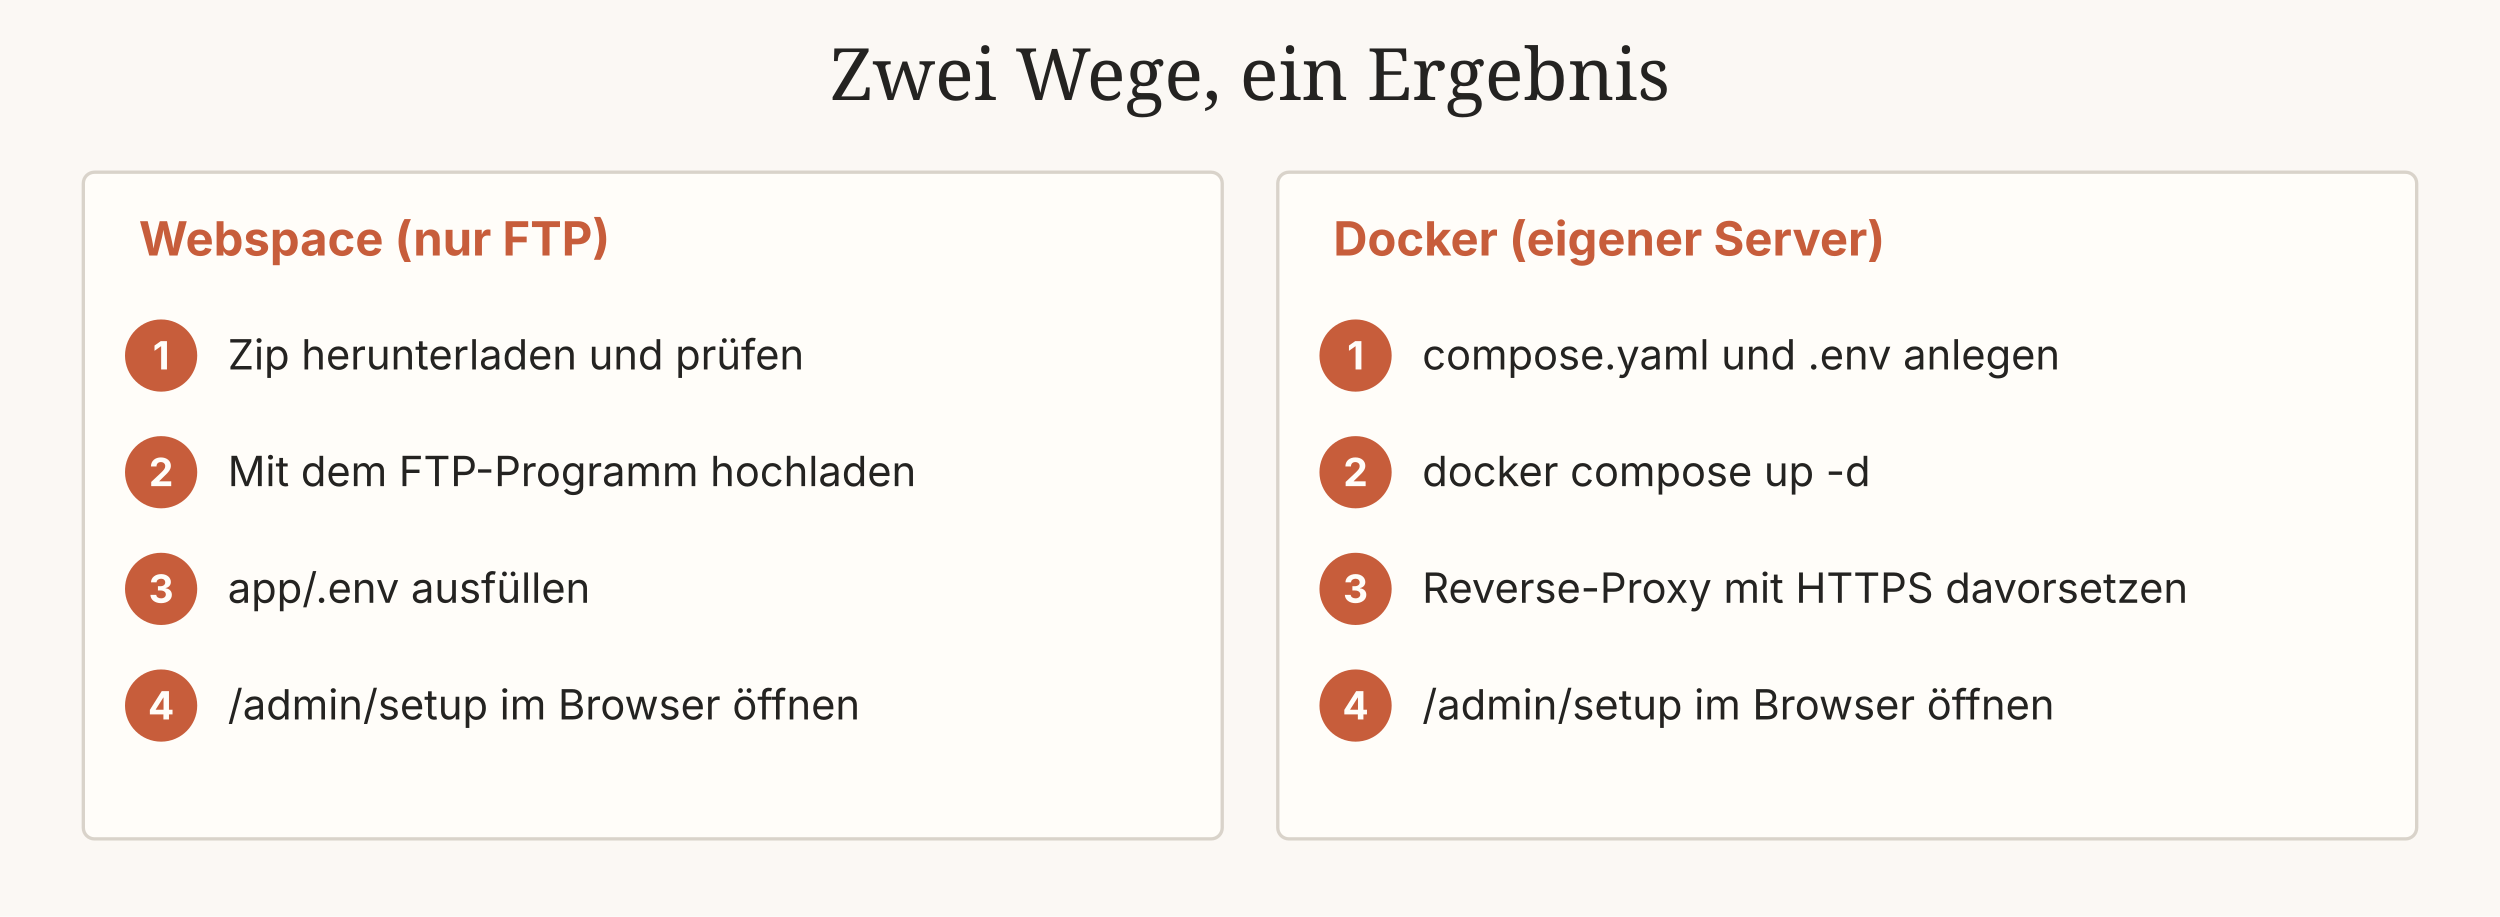
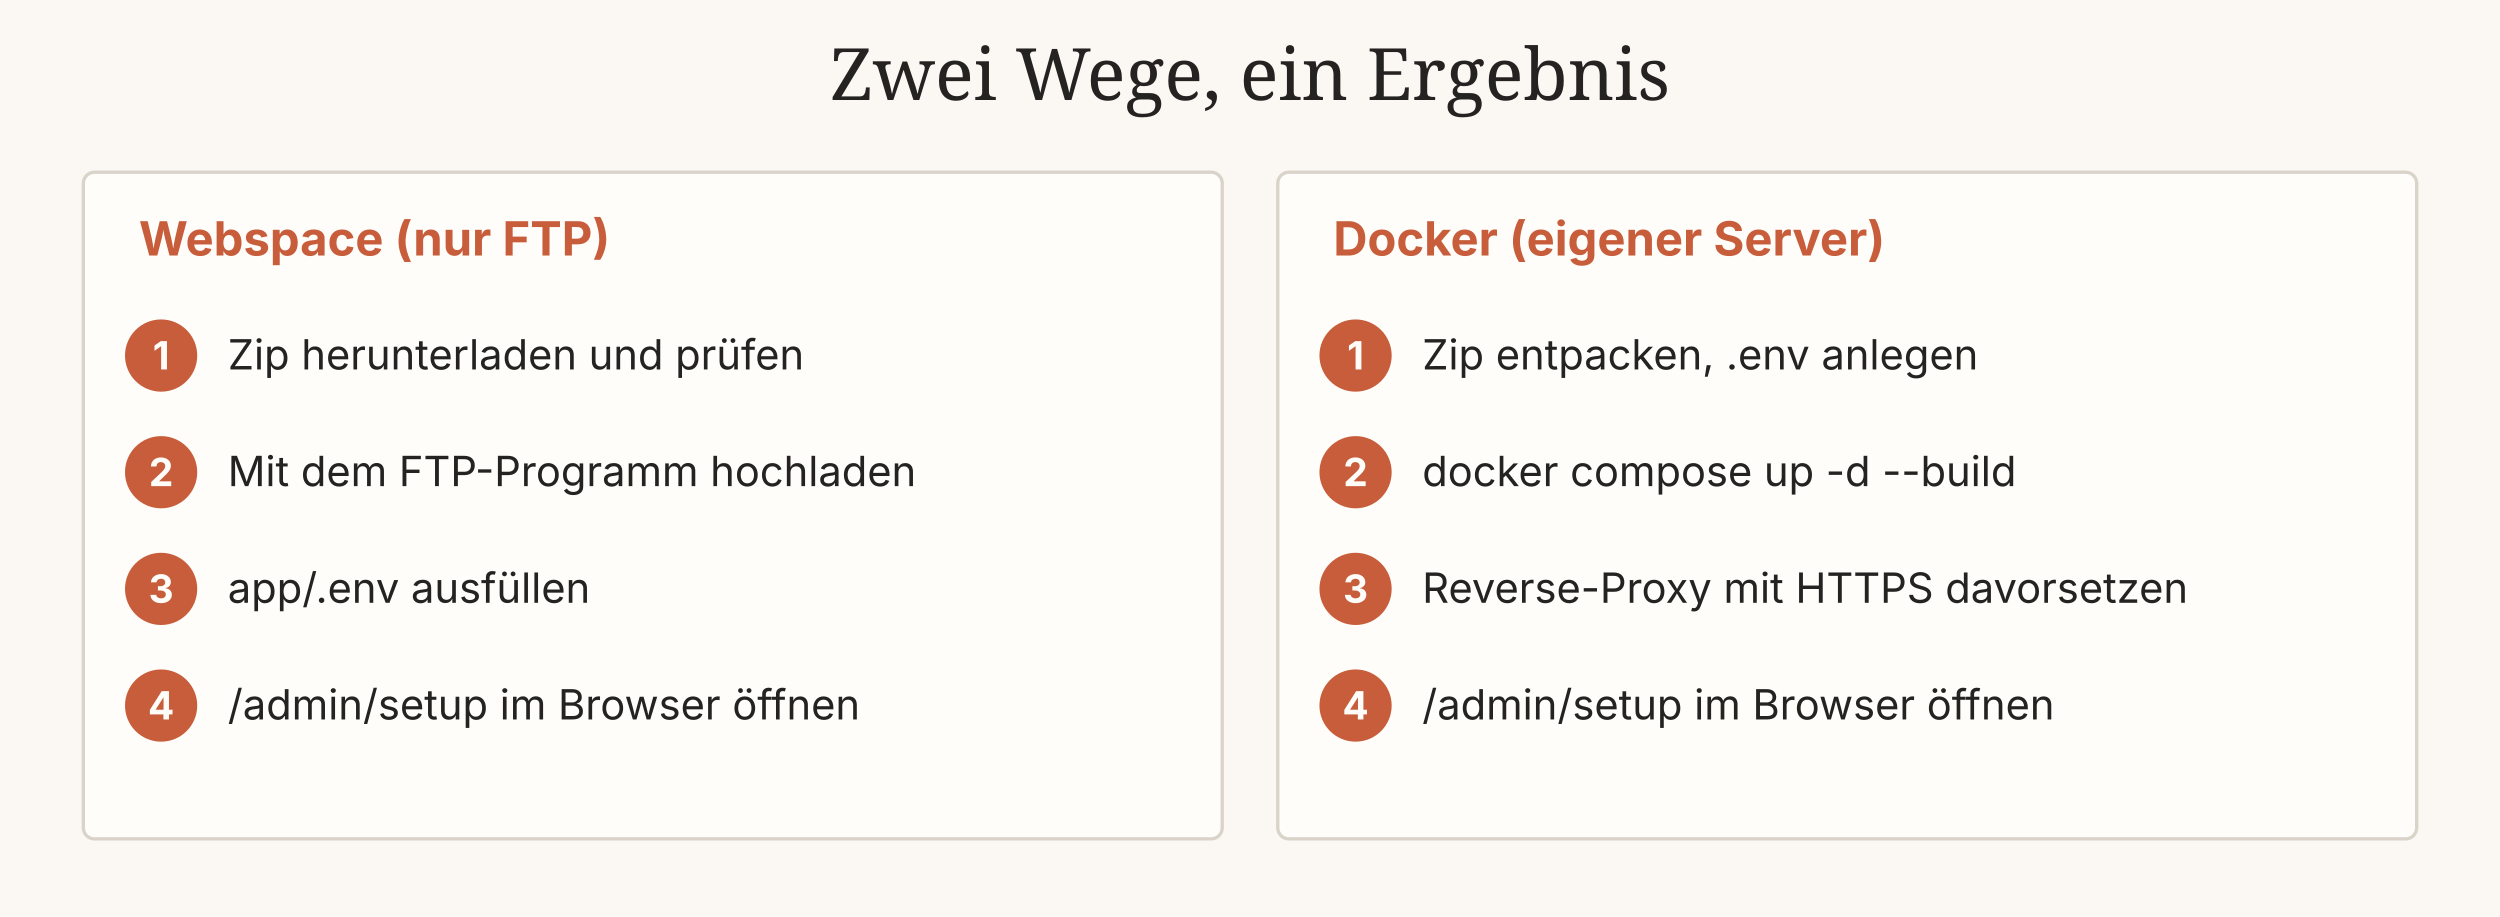
<svg xmlns="http://www.w3.org/2000/svg" viewBox="0 0 900 330" role="img">
  <rect width="900" height="330" fill="#fbf8f4" />
  <text x="450" y="36" font-family="'Instrument Serif', serif" font-size="26" fill="#242321" font-weight="400" text-anchor="middle" font-style="normal" letter-spacing="0">Zwei Wege, ein Ergebnis</text>
  <rect x="30" y="62" width="410" height="240" rx="4" fill="#fffdf9" stroke="#d9d3ca" stroke-width="1.2" />
  <rect x="460" y="62" width="410" height="240" rx="4" fill="#fffdf9" stroke="#d9d3ca" stroke-width="1.2" />
  <text x="50" y="92" font-family="Inter, sans-serif" font-size="17" fill="#c75d3b" font-weight="700" text-anchor="start" font-style="normal" letter-spacing="0">Webspace (nur FTP)</text>
  <text x="480" y="92" font-family="Inter, sans-serif" font-size="17" fill="#c75d3b" font-weight="700" text-anchor="start" font-style="normal" letter-spacing="0">Docker (eigener Server)</text>
  <circle cx="58" cy="128" r="13" fill="#c75d3b" />
  <text x="58" y="133" font-family="Inter, sans-serif" font-size="14" fill="#fffdf9" font-weight="700" text-anchor="middle" font-style="normal" letter-spacing="0">1</text>
  <text x="82" y="133" font-family="Inter, sans-serif" font-size="15" fill="#242321" font-weight="400" text-anchor="start" font-style="normal" letter-spacing="0">Zip herunterladen und prüfen</text>
  <circle cx="58" cy="170" r="13" fill="#c75d3b" />
  <text x="58" y="175" font-family="Inter, sans-serif" font-size="14" fill="#fffdf9" font-weight="700" text-anchor="middle" font-style="normal" letter-spacing="0">2</text>
  <text x="82" y="175" font-family="Inter, sans-serif" font-size="15" fill="#242321" font-weight="400" text-anchor="start" font-style="normal" letter-spacing="0">Mit dem FTP-Programm hochladen</text>
  <circle cx="58" cy="212" r="13" fill="#c75d3b" />
  <text x="58" y="217" font-family="Inter, sans-serif" font-size="14" fill="#fffdf9" font-weight="700" text-anchor="middle" font-style="normal" letter-spacing="0">3</text>
  <text x="82" y="217" font-family="Inter, sans-serif" font-size="15" fill="#242321" font-weight="400" text-anchor="start" font-style="normal" letter-spacing="0">app/.env ausfüllen</text>
  <circle cx="58" cy="254" r="13" fill="#c75d3b" />
  <text x="58" y="259" font-family="Inter, sans-serif" font-size="14" fill="#fffdf9" font-weight="700" text-anchor="middle" font-style="normal" letter-spacing="0">4</text>
  <text x="82" y="259" font-family="Inter, sans-serif" font-size="15" fill="#242321" font-weight="400" text-anchor="start" font-style="normal" letter-spacing="0">/admin/setup im Browser öffnen</text>
  <circle cx="488" cy="128" r="13" fill="#c75d3b" />
  <text x="488" y="133" font-family="Inter, sans-serif" font-size="14" fill="#fffdf9" font-weight="700" text-anchor="middle" font-style="normal" letter-spacing="0">1</text>
-   <text x="512" y="133" font-family="Inter, sans-serif" font-size="15" fill="#242321" font-weight="400" text-anchor="start" font-style="normal" letter-spacing="0">compose.yaml und .env anlegen</text>
+   <text x="512" y="133" font-family="Inter, sans-serif" font-size="15" fill="#242321" font-weight="400" text-anchor="start" font-style="normal" letter-spacing="0">Zip entpacken, .env anlegen</text>
  <circle cx="488" cy="170" r="13" fill="#c75d3b" />
  <text x="488" y="175" font-family="Inter, sans-serif" font-size="14" fill="#fffdf9" font-weight="700" text-anchor="middle" font-style="normal" letter-spacing="0">2</text>
-   <text x="512" y="175" font-family="Inter, sans-serif" font-size="15" fill="#242321" font-weight="400" text-anchor="start" font-style="normal" letter-spacing="0">docker compose up -d</text>
+   <text x="512" y="175" font-family="Inter, sans-serif" font-size="15" fill="#242321" font-weight="400" text-anchor="start" font-style="normal" letter-spacing="0">docker compose up -d --build</text>
  <circle cx="488" cy="212" r="13" fill="#c75d3b" />
  <text x="488" y="217" font-family="Inter, sans-serif" font-size="14" fill="#fffdf9" font-weight="700" text-anchor="middle" font-style="normal" letter-spacing="0">3</text>
  <text x="512" y="217" font-family="Inter, sans-serif" font-size="15" fill="#242321" font-weight="400" text-anchor="start" font-style="normal" letter-spacing="0">Reverse-Proxy mit HTTPS davorsetzen</text>
  <circle cx="488" cy="254" r="13" fill="#c75d3b" />
  <text x="488" y="259" font-family="Inter, sans-serif" font-size="14" fill="#fffdf9" font-weight="700" text-anchor="middle" font-style="normal" letter-spacing="0">4</text>
  <text x="512" y="259" font-family="Inter, sans-serif" font-size="15" fill="#242321" font-weight="400" text-anchor="start" font-style="normal" letter-spacing="0">/admin/setup im Browser öffnen</text>
</svg>
